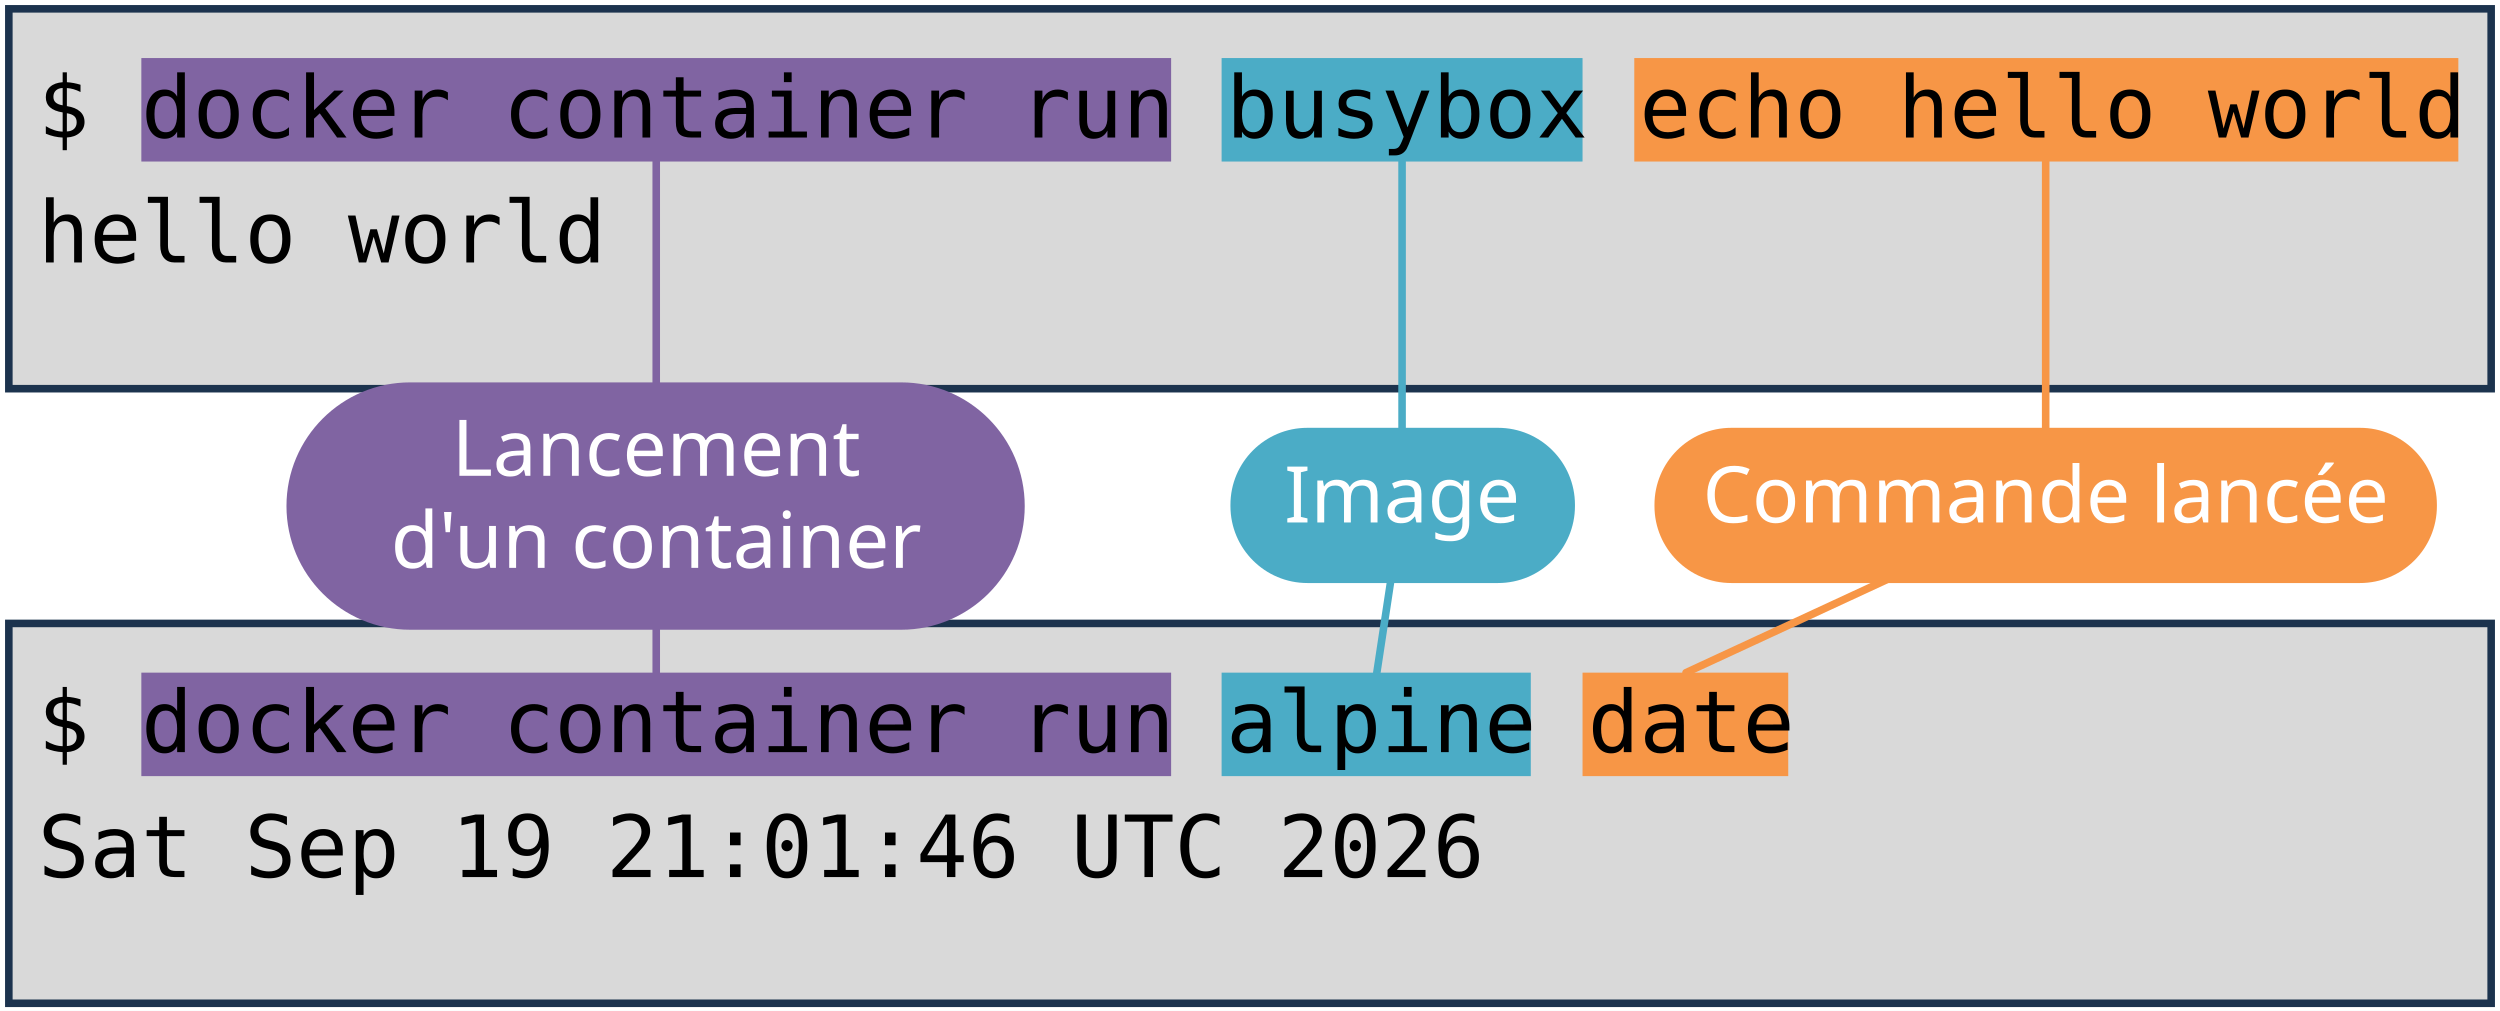
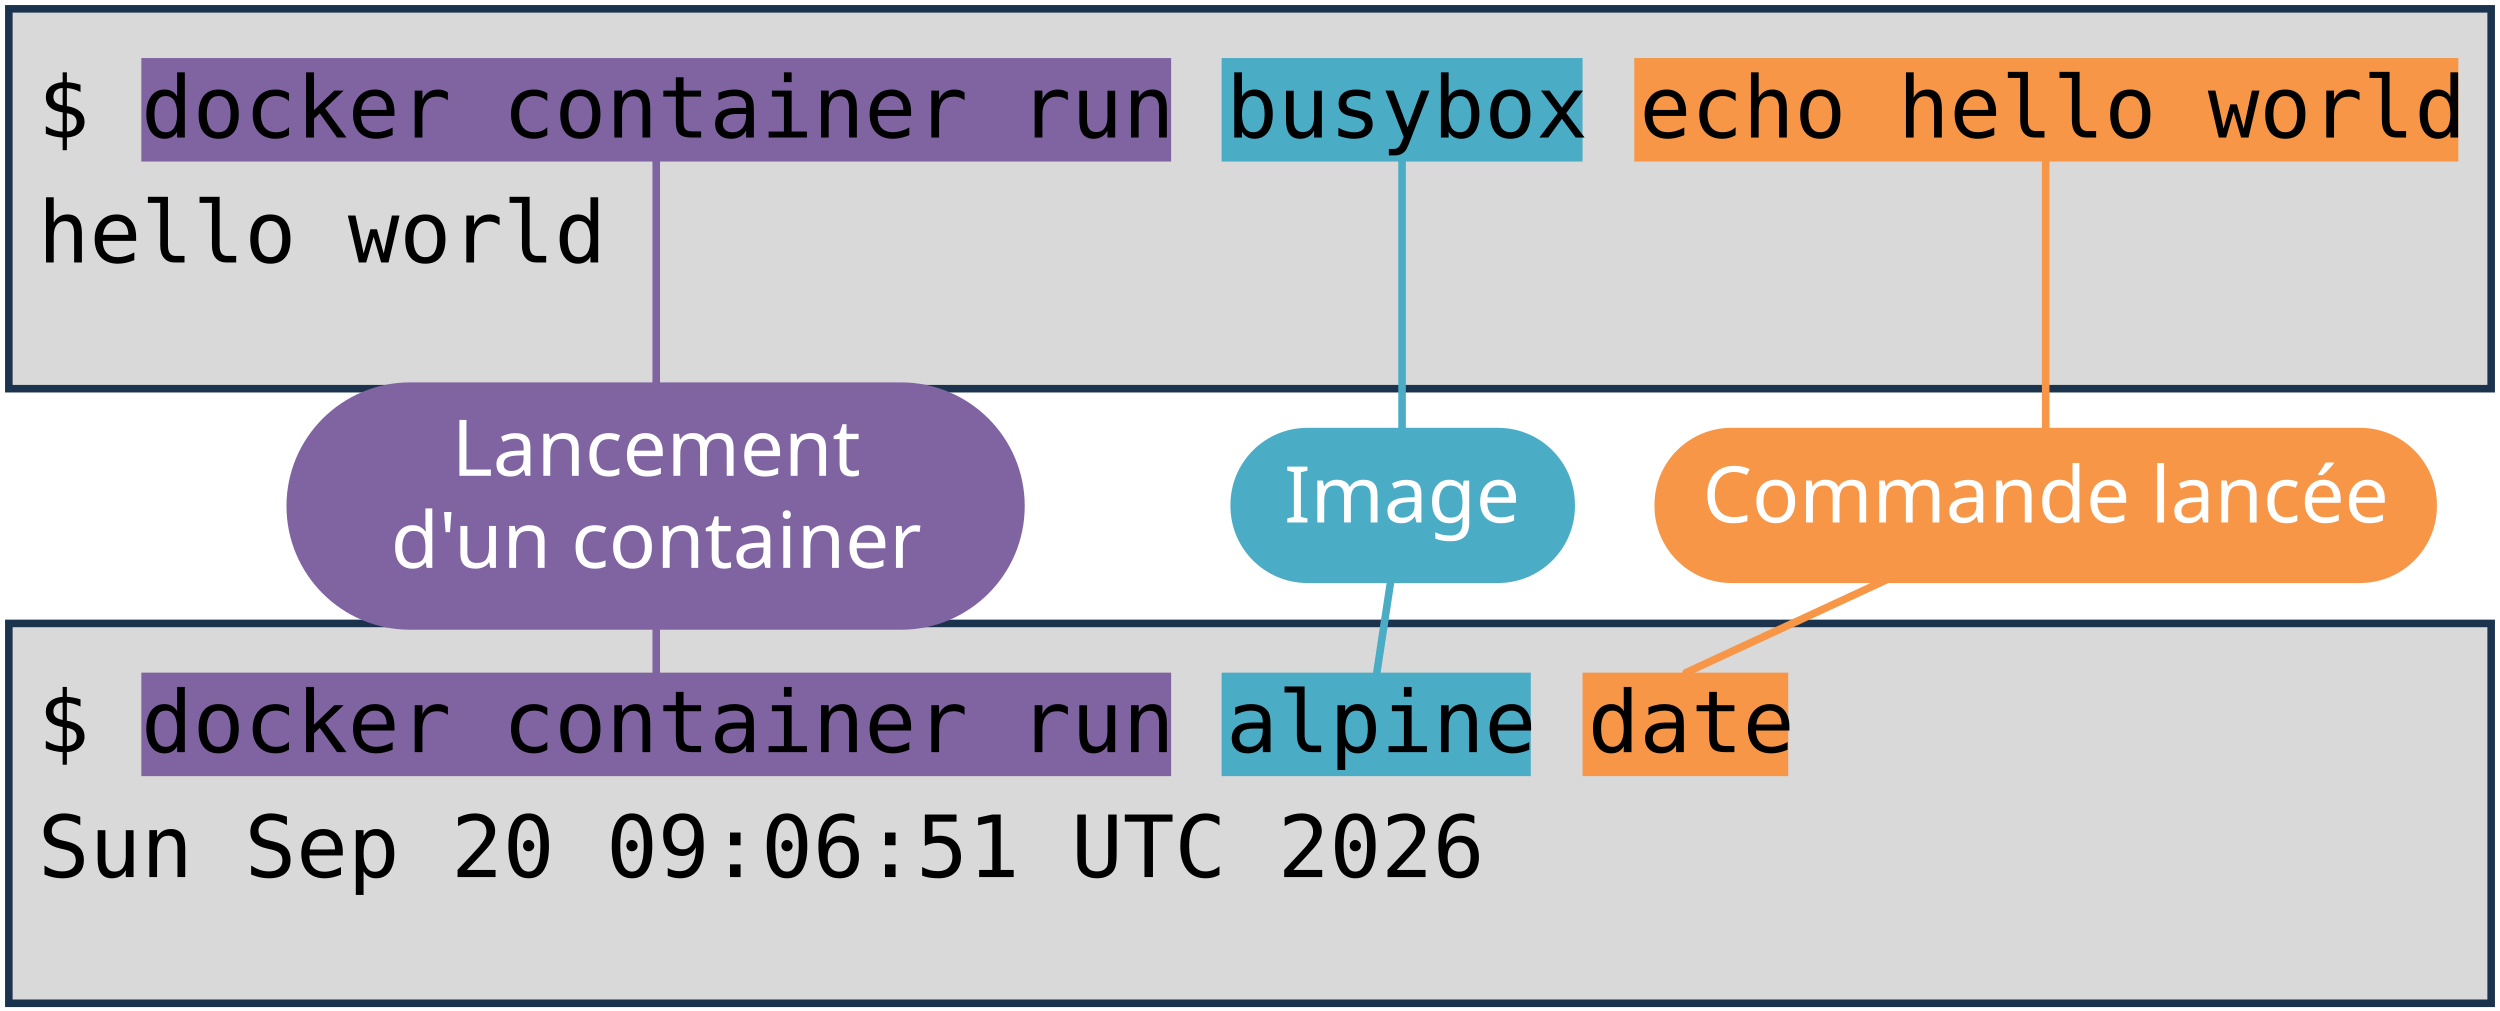
<svg xmlns="http://www.w3.org/2000/svg" viewBox="0 0 1981 801" width="1981" height="801" role="img" aria-label="Deux terminaux : docker container run busybox echo hello world, et docker container run alpine date. Annotations : lancement d'un container, image, commande lancée.">
  <style>
    .code { font-family: "DejaVu Sans Mono", Menlo, Consolas, monospace; font-size: 68px; fill: #000000; }
    .pill { font-family: "Trebuchet MS", "Century Gothic", Verdana, sans-serif; font-size: 62px; text-anchor: middle; }
  </style>
  <rect width="1981" height="801" fill="#FFFFFF" />
  <rect x="7" y="7" width="1967" height="301" fill="#D9D9D9" stroke="#1C334E" stroke-width="6" />
  <rect x="7" y="494" width="1967" height="301" fill="#D9D9D9" stroke="#1C334E" stroke-width="6" />
  <rect x="112" y="46" width="816" height="82" fill="#8064A2" />
  <rect x="112" y="533" width="816" height="82" fill="#8064A2" />
  <rect x="968" y="46" width="286" height="82" fill="#4BACC6" />
  <rect x="968" y="533" width="245" height="82" fill="#4BACC6" />
  <rect x="1295" y="46" width="653" height="82" fill="#F79646" />
  <rect x="1254" y="533" width="163" height="82" fill="#F79646" />
  <text x="30" y="109" class="code" xml:space="preserve">$ docker container run busybox echo hello world</text>
  <text x="30" y="208" class="code" xml:space="preserve">hello world</text>
  <text x="30" y="596" class="code" xml:space="preserve">$ docker container run alpine date</text>
-   <text x="30" y="695" class="code" xml:space="preserve">Sat Sep 19 21:01:46 UTC 2026</text>
+   <text x="30" y="695" class="code" xml:space="preserve">Sun Sep 20 09:06:51 UTC 2026</text>
  <path d="M 520 401 L 520 128" stroke="#8064A2" stroke-width="6" fill="none" stroke-linecap="round" />
  <path d="M 520 401 L 520 533" stroke="#8064A2" stroke-width="6" fill="none" stroke-linecap="round" />
  <rect x="227" y="303" width="585" height="196" rx="98" fill="#8064A2" />
  <text x="520" y="377" class="pill" fill="#FFFFFF">Lancement</text>
  <text x="520" y="450" class="pill" fill="#FFFFFF">d'un container</text>
  <path d="M 1111 401 L 1111 128" stroke="#4BACC6" stroke-width="6" fill="none" stroke-linecap="round" />
  <path d="M 1111 401 L 1091 533" stroke="#4BACC6" stroke-width="6" fill="none" stroke-linecap="round" />
  <rect x="975" y="339" width="273" height="123" rx="61" fill="#4BACC6" />
  <text x="1111" y="414" class="pill" fill="#FFFFFF">Image</text>
  <path d="M 1621 401 L 1621 128" stroke="#F79646" stroke-width="6" fill="none" stroke-linecap="round" />
  <path d="M 1621 401 L 1336 533" stroke="#F79646" stroke-width="6" fill="none" stroke-linecap="round" />
  <rect x="1311" y="339" width="620" height="123" rx="61" fill="#F79646" />
  <text x="1621" y="414" class="pill" fill="#FFFFFF">Commande lancée</text>
</svg>
